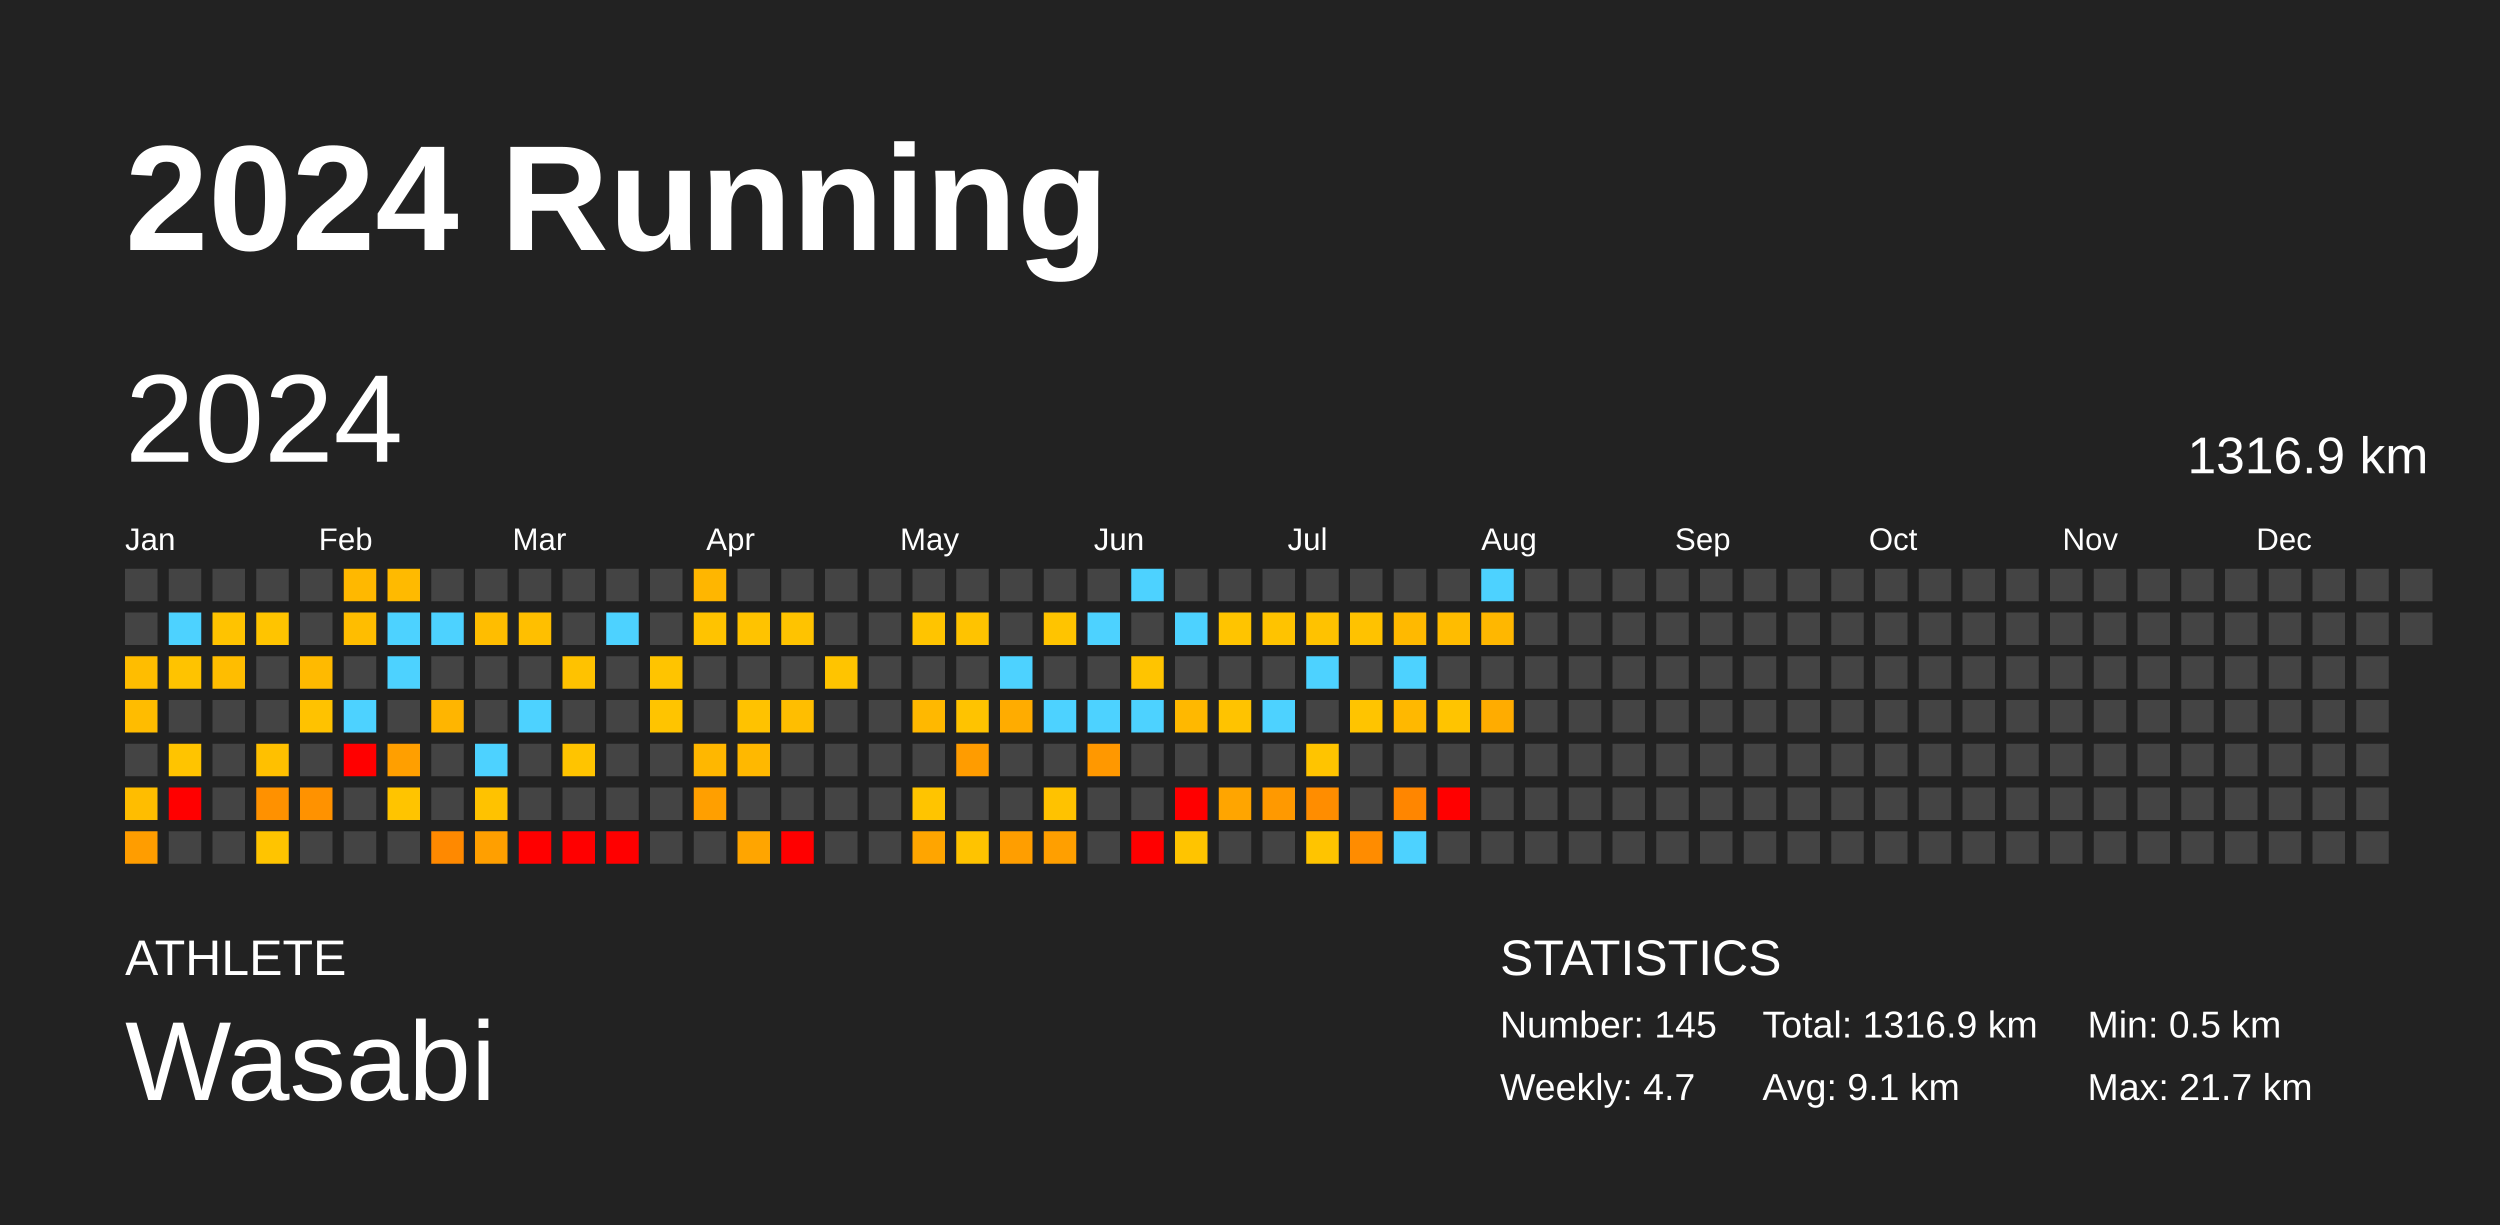
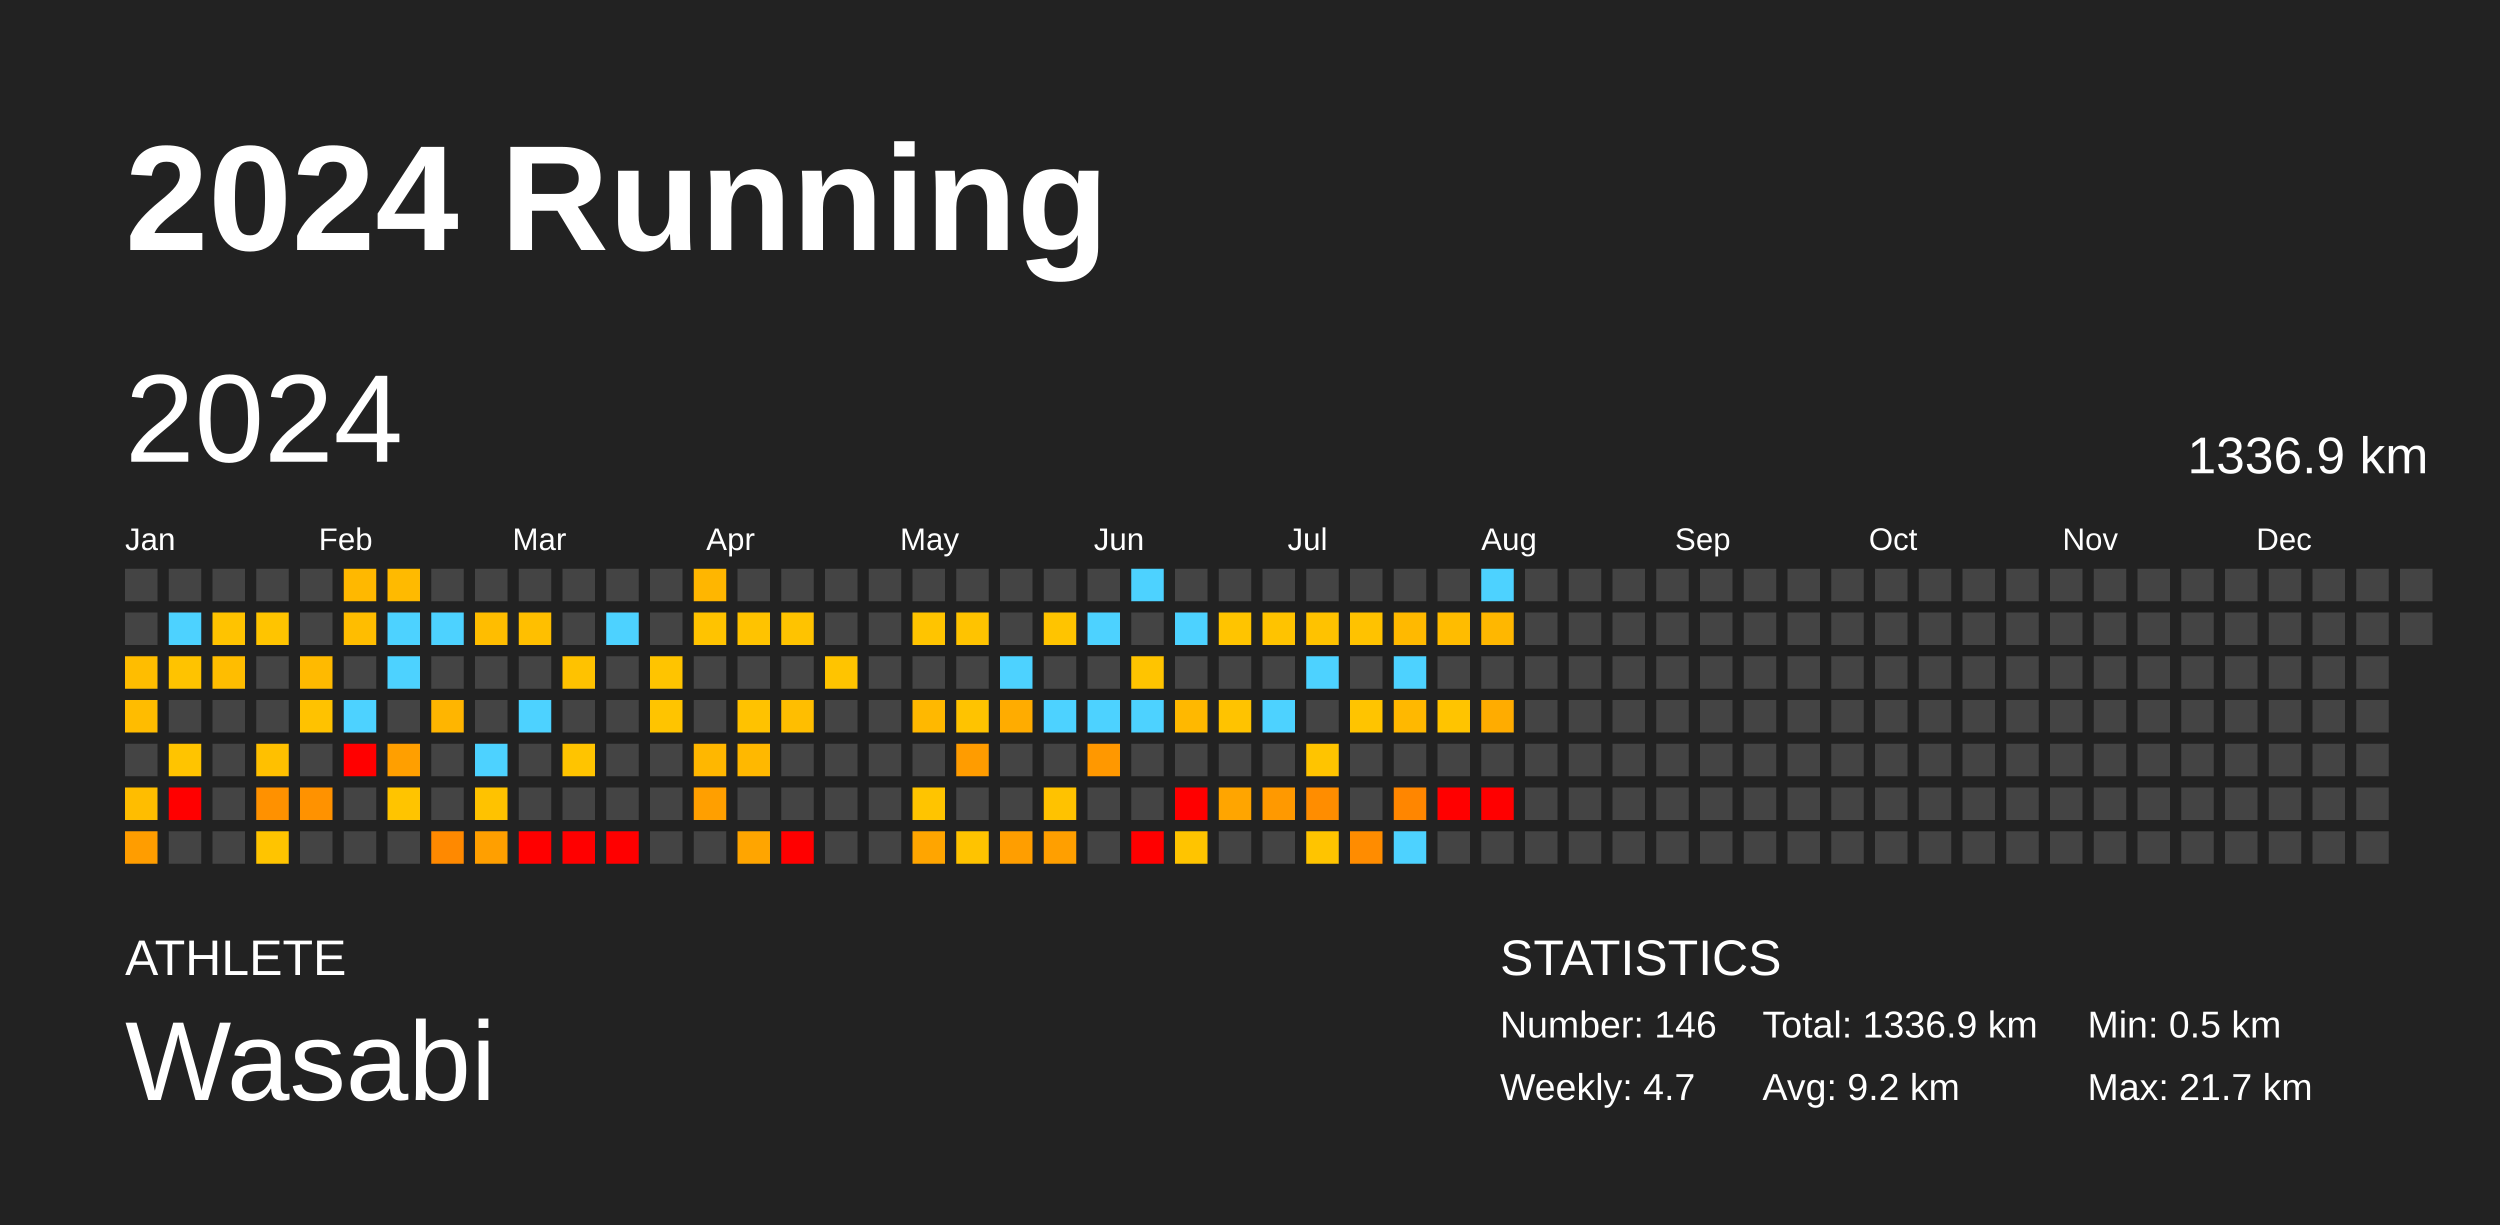
<svg xmlns="http://www.w3.org/2000/svg" baseProfile="full" height="98mm" version="1.1" viewBox="0,0,200,98" width="200mm">
  <defs />
  <rect fill="#222222" height="98" width="200" x="0" y="0" />
  <text fill="#FFFFFF" style="font-size:12px; font-family:Arial; font-weight:bold;" x="10" y="20">2024 Running</text>
  <text fill="#FFFFFF" style="font-size:4px; font-family:Arial" x="10" y="78">ATHLETE</text>
  <text fill="#FFFFFF" style="font-size:9px; font-family:Arial" x="10" y="88">Wasabi</text>
  <text fill="#FFFFFF" style="font-size:4px; font-family:Arial" x="120" y="78">STATISTICS</text>
-   <text fill="#FFFFFF" style="font-size:3px; font-family:Arial" x="120" y="83">Number: 145</text>
+   <text fill="#FFFFFF" style="font-size:3px; font-family:Arial" x="120" y="83">Number: 146</text>
  <text fill="#FFFFFF" style="font-size:3px; font-family:Arial" x="120" y="88">Weekly: 4.7</text>
-   <text fill="#FFFFFF" style="font-size:3px; font-family:Arial" x="141" y="83">Total: 1316.9 km</text>
-   <text fill="#FFFFFF" style="font-size:3px; font-family:Arial" x="141" y="88">Avg: 9.1 km</text>
+   <text fill="#FFFFFF" style="font-size:3px; font-family:Arial" x="141" y="83">Total: 1336.9 km</text>
+   <text fill="#FFFFFF" style="font-size:3px; font-family:Arial" x="141" y="88">Avg: 9.2 km</text>
  <text fill="#FFFFFF" style="font-size:3px; font-family:Arial" x="167" y="83">Min: 0.5 km</text>
  <text fill="#FFFFFF" style="font-size:3px; font-family:Arial" x="167" y="88">Max: 21.7 km</text>
  <text dominant-baseline="hanging" fill="#FFFFFF" style="font-size:10.0px; font-family:Arial;" x="10" y="30">2024</text>
-   <text dominant-baseline="hanging" fill="#FFFFFF" style="font-size:4.125px; font-family:Arial;" x="175" y="35">1316.9 km</text>
+   <text dominant-baseline="hanging" fill="#FFFFFF" style="font-size:4.125px; font-family:Arial;" x="175" y="35">1336.9 km</text>
  <text fill="#FFFFFF" style="font-size:2.5px; font-family:Arial" x="10.0" y="44">Jan</text>
  <text fill="#FFFFFF" style="font-size:2.5px; font-family:Arial" x="25.5" y="44">Feb</text>
  <text fill="#FFFFFF" style="font-size:2.5px; font-family:Arial" x="41.0" y="44">Mar</text>
  <text fill="#FFFFFF" style="font-size:2.5px; font-family:Arial" x="56.5" y="44">Apr</text>
  <text fill="#FFFFFF" style="font-size:2.5px; font-family:Arial" x="72.0" y="44">May</text>
  <text fill="#FFFFFF" style="font-size:2.5px; font-family:Arial" x="87.5" y="44">Jun</text>
  <text fill="#FFFFFF" style="font-size:2.5px; font-family:Arial" x="103.0" y="44">Jul</text>
  <text fill="#FFFFFF" style="font-size:2.5px; font-family:Arial" x="118.5" y="44">Aug</text>
  <text fill="#FFFFFF" style="font-size:2.5px; font-family:Arial" x="134.0" y="44">Sep</text>
  <text fill="#FFFFFF" style="font-size:2.5px; font-family:Arial" x="149.5" y="44">Oct</text>
  <text fill="#FFFFFF" style="font-size:2.5px; font-family:Arial" x="165.0" y="44">Nov</text>
  <text fill="#FFFFFF" style="font-size:2.5px; font-family:Arial" x="180.5" y="44">Dec</text>
  <rect fill="#444444" height="2.6" width="2.6" x="10.0" y="45.5" />
  <rect fill="#444444" height="2.6" width="2.6" x="10.0" y="49.0" />
  <rect fill="#ffbd00" height="2.6" width="2.6" x="10.0" y="52.5" />
  <rect fill="#ffbc00" height="2.6" width="2.6" x="10.0" y="56.0" />
  <rect fill="#444444" height="2.6" width="2.6" x="10.0" y="59.5" />
  <rect fill="#ffbd00" height="2.6" width="2.6" x="10.0" y="63.0" />
  <rect fill="#ff9d00" height="2.6" width="2.6" x="10.0" y="66.5" />
  <rect fill="#444444" height="2.6" width="2.6" x="13.5" y="45.5" />
  <rect fill="#4dd2ff" height="2.6" width="2.6" x="13.5" y="49.0" />
  <rect fill="#ffc300" height="2.6" width="2.6" x="13.5" y="52.5" />
  <rect fill="#444444" height="2.6" width="2.6" x="13.5" y="56.0" />
  <rect fill="#ffc400" height="2.6" width="2.6" x="13.5" y="59.5" />
  <rect fill="red" height="2.6" width="2.6" x="13.5" y="63.0" />
  <rect fill="#444444" height="2.6" width="2.6" x="13.5" y="66.5" />
  <rect fill="#444444" height="2.6" width="2.6" x="17.0" y="45.5" />
  <rect fill="#ffc300" height="2.6" width="2.6" x="17.0" y="49.0" />
  <rect fill="#ffbd00" height="2.6" width="2.6" x="17.0" y="52.5" />
  <rect fill="#444444" height="2.6" width="2.6" x="17.0" y="56.0" />
  <rect fill="#444444" height="2.6" width="2.6" x="17.0" y="59.5" />
  <rect fill="#444444" height="2.6" width="2.6" x="17.0" y="63.0" />
  <rect fill="#444444" height="2.6" width="2.6" x="17.0" y="66.5" />
  <rect fill="#444444" height="2.6" width="2.6" x="20.5" y="45.5" />
  <rect fill="#ffc400" height="2.6" width="2.6" x="20.5" y="49.0" />
  <rect fill="#444444" height="2.6" width="2.6" x="20.5" y="52.5" />
  <rect fill="#444444" height="2.6" width="2.6" x="20.5" y="56.0" />
  <rect fill="#ffc000" height="2.6" width="2.6" x="20.5" y="59.5" />
  <rect fill="#ff9100" height="2.6" width="2.6" x="20.5" y="63.0" />
  <rect fill="#ffc400" height="2.6" width="2.6" x="20.5" y="66.5" />
  <rect fill="#444444" height="2.6" width="2.6" x="24.0" y="45.5" />
  <rect fill="#444444" height="2.6" width="2.6" x="24.0" y="49.0" />
  <rect fill="#ffba00" height="2.6" width="2.6" x="24.0" y="52.5" />
  <rect fill="#ffc200" height="2.6" width="2.6" x="24.0" y="56.0" />
  <rect fill="#444444" height="2.6" width="2.6" x="24.0" y="59.5" />
  <rect fill="#ff9200" height="2.6" width="2.6" x="24.0" y="63.0" />
  <rect fill="#444444" height="2.6" width="2.6" x="24.0" y="66.5" />
  <rect fill="#ffb800" height="2.6" width="2.6" x="27.5" y="45.5" />
  <rect fill="#ffbd00" height="2.6" width="2.6" x="27.5" y="49.0" />
  <rect fill="#444444" height="2.6" width="2.6" x="27.5" y="52.5" />
  <rect fill="#4dd2ff" height="2.6" width="2.6" x="27.5" y="56.0" />
  <rect fill="red" height="2.6" width="2.6" x="27.5" y="59.5" />
  <rect fill="#444444" height="2.6" width="2.6" x="27.5" y="63.0" />
  <rect fill="#444444" height="2.6" width="2.6" x="27.5" y="66.5" />
  <rect fill="#ffba00" height="2.6" width="2.6" x="31.0" y="45.5" />
  <rect fill="#4dd2ff" height="2.6" width="2.6" x="31.0" y="49.0" />
  <rect fill="#4dd2ff" height="2.6" width="2.6" x="31.0" y="52.5" />
  <rect fill="#444444" height="2.6" width="2.6" x="31.0" y="56.0" />
  <rect fill="#ff9f00" height="2.6" width="2.6" x="31.0" y="59.5" />
  <rect fill="#ffc400" height="2.6" width="2.6" x="31.0" y="63.0" />
  <rect fill="#444444" height="2.6" width="2.6" x="31.0" y="66.5" />
  <rect fill="#444444" height="2.6" width="2.6" x="34.5" y="45.5" />
  <rect fill="#4dd2ff" height="2.6" width="2.6" x="34.5" y="49.0" />
  <rect fill="#444444" height="2.6" width="2.6" x="34.5" y="52.5" />
  <rect fill="#ffb500" height="2.6" width="2.6" x="34.5" y="56.0" />
  <rect fill="#444444" height="2.6" width="2.6" x="34.5" y="59.5" />
  <rect fill="#444444" height="2.6" width="2.6" x="34.5" y="63.0" />
  <rect fill="#ff8900" height="2.6" width="2.6" x="34.5" y="66.5" />
  <rect fill="#444444" height="2.6" width="2.6" x="38.0" y="45.5" />
  <rect fill="#ffbd00" height="2.6" width="2.6" x="38.0" y="49.0" />
  <rect fill="#444444" height="2.6" width="2.6" x="38.0" y="52.5" />
  <rect fill="#444444" height="2.6" width="2.6" x="38.0" y="56.0" />
  <rect fill="#4dd2ff" height="2.6" width="2.6" x="38.0" y="59.5" />
  <rect fill="#ffc200" height="2.6" width="2.6" x="38.0" y="63.0" />
  <rect fill="#ff9f00" height="2.6" width="2.6" x="38.0" y="66.5" />
  <rect fill="#444444" height="2.6" width="2.6" x="41.5" y="45.5" />
  <rect fill="#ffbf00" height="2.6" width="2.6" x="41.5" y="49.0" />
  <rect fill="#444444" height="2.6" width="2.6" x="41.5" y="52.5" />
  <rect fill="#4dd2ff" height="2.6" width="2.6" x="41.5" y="56.0" />
  <rect fill="#444444" height="2.6" width="2.6" x="41.5" y="59.5" />
  <rect fill="#444444" height="2.6" width="2.6" x="41.5" y="63.0" />
  <rect fill="red" height="2.6" width="2.6" x="41.5" y="66.5" />
  <rect fill="#444444" height="2.6" width="2.6" x="45.0" y="45.5" />
  <rect fill="#444444" height="2.6" width="2.6" x="45.0" y="49.0" />
  <rect fill="#ffc200" height="2.6" width="2.6" x="45.0" y="52.5" />
  <rect fill="#444444" height="2.6" width="2.6" x="45.0" y="56.0" />
  <rect fill="#ffc400" height="2.6" width="2.6" x="45.0" y="59.5" />
  <rect fill="#444444" height="2.6" width="2.6" x="45.0" y="63.0" />
  <rect fill="red" height="2.6" width="2.6" x="45.0" y="66.5" />
  <rect fill="#444444" height="2.6" width="2.6" x="48.5" y="45.5" />
  <rect fill="#4dd2ff" height="2.6" width="2.6" x="48.5" y="49.0" />
  <rect fill="#444444" height="2.6" width="2.6" x="48.5" y="52.5" />
  <rect fill="#444444" height="2.6" width="2.6" x="48.5" y="56.0" />
  <rect fill="#444444" height="2.6" width="2.6" x="48.5" y="59.5" />
  <rect fill="#444444" height="2.6" width="2.6" x="48.5" y="63.0" />
  <rect fill="red" height="2.6" width="2.6" x="48.5" y="66.5" />
  <rect fill="#444444" height="2.6" width="2.6" x="52.0" y="45.5" />
  <rect fill="#444444" height="2.6" width="2.6" x="52.0" y="49.0" />
  <rect fill="#ffc400" height="2.6" width="2.6" x="52.0" y="52.5" />
  <rect fill="#ffc400" height="2.6" width="2.6" x="52.0" y="56.0" />
  <rect fill="#444444" height="2.6" width="2.6" x="52.0" y="59.5" />
  <rect fill="#444444" height="2.6" width="2.6" x="52.0" y="63.0" />
  <rect fill="#444444" height="2.6" width="2.6" x="52.0" y="66.5" />
  <rect fill="#ffb600" height="2.6" width="2.6" x="55.5" y="45.5" />
  <rect fill="#ffc300" height="2.6" width="2.6" x="55.5" y="49.0" />
  <rect fill="#444444" height="2.6" width="2.6" x="55.5" y="52.5" />
  <rect fill="#444444" height="2.6" width="2.6" x="55.5" y="56.0" />
  <rect fill="#ffb700" height="2.6" width="2.6" x="55.5" y="59.5" />
  <rect fill="#ff9f00" height="2.6" width="2.6" x="55.5" y="63.0" />
  <rect fill="#444444" height="2.6" width="2.6" x="55.5" y="66.5" />
  <rect fill="#444444" height="2.6" width="2.6" x="59.0" y="45.5" />
  <rect fill="#ffc300" height="2.6" width="2.6" x="59.0" y="49.0" />
  <rect fill="#444444" height="2.6" width="2.6" x="59.0" y="52.5" />
  <rect fill="#ffc200" height="2.6" width="2.6" x="59.0" y="56.0" />
  <rect fill="#ffb800" height="2.6" width="2.6" x="59.0" y="59.5" />
  <rect fill="#444444" height="2.6" width="2.6" x="59.0" y="63.0" />
  <rect fill="#ffa500" height="2.6" width="2.6" x="59.0" y="66.5" />
  <rect fill="#444444" height="2.6" width="2.6" x="62.5" y="45.5" />
  <rect fill="#ffc300" height="2.6" width="2.6" x="62.5" y="49.0" />
  <rect fill="#444444" height="2.6" width="2.6" x="62.5" y="52.5" />
  <rect fill="#ffbe00" height="2.6" width="2.6" x="62.5" y="56.0" />
  <rect fill="#444444" height="2.6" width="2.6" x="62.5" y="59.5" />
  <rect fill="#444444" height="2.6" width="2.6" x="62.5" y="63.0" />
  <rect fill="red" height="2.6" width="2.6" x="62.5" y="66.5" />
  <rect fill="#444444" height="2.6" width="2.6" x="66.0" y="45.5" />
  <rect fill="#444444" height="2.6" width="2.6" x="66.0" y="49.0" />
  <rect fill="#ffc400" height="2.6" width="2.6" x="66.0" y="52.5" />
  <rect fill="#444444" height="2.6" width="2.6" x="66.0" y="56.0" />
  <rect fill="#444444" height="2.6" width="2.6" x="66.0" y="59.5" />
  <rect fill="#444444" height="2.6" width="2.6" x="66.0" y="63.0" />
  <rect fill="#444444" height="2.6" width="2.6" x="66.0" y="66.5" />
  <rect fill="#444444" height="2.6" width="2.6" x="69.5" y="45.5" />
  <rect fill="#444444" height="2.6" width="2.6" x="69.5" y="49.0" />
  <rect fill="#444444" height="2.6" width="2.6" x="69.5" y="52.5" />
  <rect fill="#444444" height="2.6" width="2.6" x="69.5" y="56.0" />
  <rect fill="#444444" height="2.6" width="2.6" x="69.5" y="59.5" />
  <rect fill="#444444" height="2.6" width="2.6" x="69.5" y="63.0" />
  <rect fill="#444444" height="2.6" width="2.6" x="69.5" y="66.5" />
  <rect fill="#444444" height="2.6" width="2.6" x="73.0" y="45.5" />
  <rect fill="#ffc400" height="2.6" width="2.6" x="73.0" y="49.0" />
  <rect fill="#444444" height="2.6" width="2.6" x="73.0" y="52.5" />
  <rect fill="#ffb800" height="2.6" width="2.6" x="73.0" y="56.0" />
  <rect fill="#444444" height="2.6" width="2.6" x="73.0" y="59.5" />
  <rect fill="#ffc400" height="2.6" width="2.6" x="73.0" y="63.0" />
  <rect fill="#ffa500" height="2.6" width="2.6" x="73.0" y="66.5" />
  <rect fill="#444444" height="2.6" width="2.6" x="76.5" y="45.5" />
  <rect fill="#ffc300" height="2.6" width="2.6" x="76.5" y="49.0" />
  <rect fill="#444444" height="2.6" width="2.6" x="76.5" y="52.5" />
  <rect fill="#ffc300" height="2.6" width="2.6" x="76.5" y="56.0" />
  <rect fill="#ff9c00" height="2.6" width="2.6" x="76.5" y="59.5" />
  <rect fill="#444444" height="2.6" width="2.6" x="76.5" y="63.0" />
  <rect fill="#ffc300" height="2.6" width="2.6" x="76.5" y="66.5" />
  <rect fill="#444444" height="2.6" width="2.6" x="80.0" y="45.5" />
  <rect fill="#444444" height="2.6" width="2.6" x="80.0" y="49.0" />
  <rect fill="#4dd2ff" height="2.6" width="2.6" x="80.0" y="52.5" />
  <rect fill="#ffac00" height="2.6" width="2.6" x="80.0" y="56.0" />
  <rect fill="#444444" height="2.6" width="2.6" x="80.0" y="59.5" />
  <rect fill="#444444" height="2.6" width="2.6" x="80.0" y="63.0" />
  <rect fill="#ff9e00" height="2.6" width="2.6" x="80.0" y="66.5" />
  <rect fill="#444444" height="2.6" width="2.6" x="83.5" y="45.5" />
  <rect fill="#ffc400" height="2.6" width="2.6" x="83.5" y="49.0" />
  <rect fill="#444444" height="2.6" width="2.6" x="83.5" y="52.5" />
  <rect fill="#4dd2ff" height="2.6" width="2.6" x="83.5" y="56.0" />
  <rect fill="#444444" height="2.6" width="2.6" x="83.5" y="59.5" />
  <rect fill="#ffc200" height="2.6" width="2.6" x="83.5" y="63.0" />
  <rect fill="#ff9f00" height="2.6" width="2.6" x="83.5" y="66.5" />
  <rect fill="#444444" height="2.6" width="2.6" x="87.0" y="45.5" />
  <rect fill="#4dd2ff" height="2.6" width="2.6" x="87.0" y="49.0" />
  <rect fill="#444444" height="2.6" width="2.6" x="87.0" y="52.5" />
  <rect fill="#4dd2ff" height="2.6" width="2.6" x="87.0" y="56.0" />
  <rect fill="#ff9800" height="2.6" width="2.6" x="87.0" y="59.5" />
  <rect fill="#444444" height="2.6" width="2.6" x="87.0" y="63.0" />
  <rect fill="#444444" height="2.6" width="2.6" x="87.0" y="66.5" />
  <rect fill="#4dd2ff" height="2.6" width="2.6" x="90.5" y="45.5" />
  <rect fill="#444444" height="2.6" width="2.6" x="90.5" y="49.0" />
  <rect fill="#ffc400" height="2.6" width="2.6" x="90.5" y="52.5" />
  <rect fill="#4dd2ff" height="2.6" width="2.6" x="90.5" y="56.0" />
  <rect fill="#444444" height="2.6" width="2.6" x="90.5" y="59.5" />
  <rect fill="#444444" height="2.6" width="2.6" x="90.5" y="63.0" />
  <rect fill="red" height="2.6" width="2.6" x="90.5" y="66.5" />
  <rect fill="#444444" height="2.6" width="2.6" x="94.0" y="45.5" />
  <rect fill="#4dd2ff" height="2.6" width="2.6" x="94.0" y="49.0" />
  <rect fill="#444444" height="2.6" width="2.6" x="94.0" y="52.5" />
  <rect fill="#ffb800" height="2.6" width="2.6" x="94.0" y="56.0" />
  <rect fill="#444444" height="2.6" width="2.6" x="94.0" y="59.5" />
  <rect fill="red" height="2.6" width="2.6" x="94.0" y="63.0" />
  <rect fill="#ffc400" height="2.6" width="2.6" x="94.0" y="66.5" />
  <rect fill="#444444" height="2.6" width="2.6" x="97.5" y="45.5" />
  <rect fill="#ffc400" height="2.6" width="2.6" x="97.5" y="49.0" />
  <rect fill="#444444" height="2.6" width="2.6" x="97.5" y="52.5" />
  <rect fill="#ffc300" height="2.6" width="2.6" x="97.5" y="56.0" />
  <rect fill="#444444" height="2.6" width="2.6" x="97.5" y="59.5" />
  <rect fill="#ffa500" height="2.6" width="2.6" x="97.5" y="63.0" />
  <rect fill="#444444" height="2.6" width="2.6" x="97.5" y="66.5" />
  <rect fill="#444444" height="2.6" width="2.6" x="101.0" y="45.5" />
  <rect fill="#ffc300" height="2.6" width="2.6" x="101.0" y="49.0" />
  <rect fill="#444444" height="2.6" width="2.6" x="101.0" y="52.5" />
  <rect fill="#4dd2ff" height="2.6" width="2.6" x="101.0" y="56.0" />
  <rect fill="#444444" height="2.6" width="2.6" x="101.0" y="59.5" />
  <rect fill="#ff9900" height="2.6" width="2.6" x="101.0" y="63.0" />
  <rect fill="#444444" height="2.6" width="2.6" x="101.0" y="66.5" />
  <rect fill="#444444" height="2.6" width="2.6" x="104.5" y="45.5" />
  <rect fill="#ffc200" height="2.6" width="2.6" x="104.5" y="49.0" />
  <rect fill="#4dd2ff" height="2.6" width="2.6" x="104.5" y="52.5" />
  <rect fill="#444444" height="2.6" width="2.6" x="104.5" y="56.0" />
  <rect fill="#ffc400" height="2.6" width="2.6" x="104.5" y="59.5" />
  <rect fill="#ff8d00" height="2.6" width="2.6" x="104.5" y="63.0" />
  <rect fill="#ffc400" height="2.6" width="2.6" x="104.5" y="66.5" />
  <rect fill="#444444" height="2.6" width="2.6" x="108.0" y="45.5" />
  <rect fill="#ffc200" height="2.6" width="2.6" x="108.0" y="49.0" />
  <rect fill="#444444" height="2.6" width="2.6" x="108.0" y="52.5" />
  <rect fill="#ffc400" height="2.6" width="2.6" x="108.0" y="56.0" />
  <rect fill="#444444" height="2.6" width="2.6" x="108.0" y="59.5" />
  <rect fill="#444444" height="2.6" width="2.6" x="108.0" y="63.0" />
  <rect fill="#ff8c00" height="2.6" width="2.6" x="108.0" y="66.5" />
  <rect fill="#444444" height="2.6" width="2.6" x="111.5" y="45.5" />
  <rect fill="#ffb900" height="2.6" width="2.6" x="111.5" y="49.0" />
  <rect fill="#4dd2ff" height="2.6" width="2.6" x="111.5" y="52.5" />
  <rect fill="#ffb800" height="2.6" width="2.6" x="111.5" y="56.0" />
  <rect fill="#444444" height="2.6" width="2.6" x="111.5" y="59.5" />
  <rect fill="#ff8600" height="2.6" width="2.6" x="111.5" y="63.0" />
  <rect fill="#4dd2ff" height="2.6" width="2.6" x="111.5" y="66.5" />
  <rect fill="#444444" height="2.6" width="2.6" x="115.0" y="45.5" />
  <rect fill="#ffbc00" height="2.6" width="2.6" x="115.0" y="49.0" />
  <rect fill="#444444" height="2.6" width="2.6" x="115.0" y="52.5" />
  <rect fill="#ffc400" height="2.6" width="2.6" x="115.0" y="56.0" />
  <rect fill="#444444" height="2.6" width="2.6" x="115.0" y="59.5" />
  <rect fill="red" height="2.6" width="2.6" x="115.0" y="63.0" />
  <rect fill="#444444" height="2.6" width="2.6" x="115.0" y="66.5" />
  <rect fill="#4dd2ff" height="2.6" width="2.6" x="118.5" y="45.5" />
  <rect fill="#ffb700" height="2.6" width="2.6" x="118.5" y="49.0" />
  <rect fill="#444444" height="2.6" width="2.6" x="118.5" y="52.5" />
  <rect fill="#ffac00" height="2.6" width="2.6" x="118.5" y="56.0" />
  <rect fill="#444444" height="2.6" width="2.6" x="118.5" y="59.5" />
-   <rect fill="#444444" height="2.6" width="2.6" x="118.5" y="63.0" />
+   <rect fill="red" height="2.6" width="2.6" x="118.5" y="63.0" />
  <rect fill="#444444" height="2.6" width="2.6" x="118.5" y="66.5" />
  <rect fill="#444444" height="2.6" width="2.6" x="122.0" y="45.5" />
  <rect fill="#444444" height="2.6" width="2.6" x="122.0" y="49.0" />
  <rect fill="#444444" height="2.6" width="2.6" x="122.0" y="52.5" />
  <rect fill="#444444" height="2.6" width="2.6" x="122.0" y="56.0" />
  <rect fill="#444444" height="2.6" width="2.6" x="122.0" y="59.5" />
  <rect fill="#444444" height="2.6" width="2.6" x="122.0" y="63.0" />
  <rect fill="#444444" height="2.6" width="2.6" x="122.0" y="66.5" />
  <rect fill="#444444" height="2.6" width="2.6" x="125.5" y="45.5" />
  <rect fill="#444444" height="2.6" width="2.6" x="125.5" y="49.0" />
  <rect fill="#444444" height="2.6" width="2.6" x="125.5" y="52.5" />
  <rect fill="#444444" height="2.6" width="2.6" x="125.5" y="56.0" />
  <rect fill="#444444" height="2.6" width="2.6" x="125.5" y="59.5" />
  <rect fill="#444444" height="2.6" width="2.6" x="125.5" y="63.0" />
  <rect fill="#444444" height="2.6" width="2.6" x="125.5" y="66.5" />
  <rect fill="#444444" height="2.6" width="2.6" x="129.0" y="45.5" />
  <rect fill="#444444" height="2.6" width="2.6" x="129.0" y="49.0" />
  <rect fill="#444444" height="2.6" width="2.6" x="129.0" y="52.5" />
  <rect fill="#444444" height="2.6" width="2.6" x="129.0" y="56.0" />
  <rect fill="#444444" height="2.6" width="2.6" x="129.0" y="59.5" />
  <rect fill="#444444" height="2.6" width="2.6" x="129.0" y="63.0" />
  <rect fill="#444444" height="2.6" width="2.6" x="129.0" y="66.5" />
  <rect fill="#444444" height="2.6" width="2.6" x="132.5" y="45.5" />
  <rect fill="#444444" height="2.6" width="2.6" x="132.5" y="49.0" />
  <rect fill="#444444" height="2.6" width="2.6" x="132.5" y="52.5" />
  <rect fill="#444444" height="2.6" width="2.6" x="132.5" y="56.0" />
  <rect fill="#444444" height="2.6" width="2.6" x="132.5" y="59.5" />
  <rect fill="#444444" height="2.6" width="2.6" x="132.5" y="63.0" />
  <rect fill="#444444" height="2.6" width="2.6" x="132.5" y="66.5" />
  <rect fill="#444444" height="2.6" width="2.6" x="136.0" y="45.5" />
  <rect fill="#444444" height="2.6" width="2.6" x="136.0" y="49.0" />
  <rect fill="#444444" height="2.6" width="2.6" x="136.0" y="52.5" />
  <rect fill="#444444" height="2.6" width="2.6" x="136.0" y="56.0" />
  <rect fill="#444444" height="2.6" width="2.6" x="136.0" y="59.5" />
  <rect fill="#444444" height="2.6" width="2.6" x="136.0" y="63.0" />
  <rect fill="#444444" height="2.6" width="2.6" x="136.0" y="66.5" />
  <rect fill="#444444" height="2.6" width="2.6" x="139.5" y="45.5" />
  <rect fill="#444444" height="2.6" width="2.6" x="139.5" y="49.0" />
  <rect fill="#444444" height="2.6" width="2.6" x="139.5" y="52.5" />
  <rect fill="#444444" height="2.6" width="2.6" x="139.5" y="56.0" />
  <rect fill="#444444" height="2.6" width="2.6" x="139.5" y="59.5" />
  <rect fill="#444444" height="2.6" width="2.6" x="139.5" y="63.0" />
  <rect fill="#444444" height="2.6" width="2.6" x="139.5" y="66.5" />
  <rect fill="#444444" height="2.6" width="2.6" x="143.0" y="45.5" />
  <rect fill="#444444" height="2.6" width="2.6" x="143.0" y="49.0" />
  <rect fill="#444444" height="2.6" width="2.6" x="143.0" y="52.5" />
  <rect fill="#444444" height="2.6" width="2.6" x="143.0" y="56.0" />
  <rect fill="#444444" height="2.6" width="2.6" x="143.0" y="59.5" />
  <rect fill="#444444" height="2.6" width="2.6" x="143.0" y="63.0" />
  <rect fill="#444444" height="2.6" width="2.6" x="143.0" y="66.5" />
  <rect fill="#444444" height="2.6" width="2.6" x="146.5" y="45.5" />
  <rect fill="#444444" height="2.6" width="2.6" x="146.5" y="49.0" />
  <rect fill="#444444" height="2.6" width="2.6" x="146.5" y="52.5" />
  <rect fill="#444444" height="2.6" width="2.6" x="146.5" y="56.0" />
  <rect fill="#444444" height="2.6" width="2.6" x="146.5" y="59.5" />
  <rect fill="#444444" height="2.6" width="2.6" x="146.5" y="63.0" />
  <rect fill="#444444" height="2.6" width="2.6" x="146.5" y="66.5" />
  <rect fill="#444444" height="2.6" width="2.6" x="150.0" y="45.5" />
  <rect fill="#444444" height="2.6" width="2.6" x="150.0" y="49.0" />
  <rect fill="#444444" height="2.6" width="2.6" x="150.0" y="52.5" />
  <rect fill="#444444" height="2.6" width="2.6" x="150.0" y="56.0" />
  <rect fill="#444444" height="2.6" width="2.6" x="150.0" y="59.5" />
  <rect fill="#444444" height="2.6" width="2.6" x="150.0" y="63.0" />
  <rect fill="#444444" height="2.6" width="2.6" x="150.0" y="66.5" />
  <rect fill="#444444" height="2.6" width="2.6" x="153.5" y="45.5" />
  <rect fill="#444444" height="2.6" width="2.6" x="153.5" y="49.0" />
  <rect fill="#444444" height="2.6" width="2.6" x="153.5" y="52.5" />
  <rect fill="#444444" height="2.6" width="2.6" x="153.5" y="56.0" />
  <rect fill="#444444" height="2.6" width="2.6" x="153.5" y="59.5" />
  <rect fill="#444444" height="2.6" width="2.6" x="153.5" y="63.0" />
  <rect fill="#444444" height="2.6" width="2.6" x="153.5" y="66.5" />
  <rect fill="#444444" height="2.6" width="2.6" x="157.0" y="45.5" />
  <rect fill="#444444" height="2.6" width="2.6" x="157.0" y="49.0" />
  <rect fill="#444444" height="2.6" width="2.6" x="157.0" y="52.5" />
  <rect fill="#444444" height="2.6" width="2.6" x="157.0" y="56.0" />
  <rect fill="#444444" height="2.6" width="2.6" x="157.0" y="59.5" />
  <rect fill="#444444" height="2.6" width="2.6" x="157.0" y="63.0" />
  <rect fill="#444444" height="2.6" width="2.6" x="157.0" y="66.5" />
  <rect fill="#444444" height="2.6" width="2.6" x="160.5" y="45.5" />
  <rect fill="#444444" height="2.6" width="2.6" x="160.5" y="49.0" />
  <rect fill="#444444" height="2.6" width="2.6" x="160.5" y="52.5" />
  <rect fill="#444444" height="2.6" width="2.6" x="160.5" y="56.0" />
  <rect fill="#444444" height="2.6" width="2.6" x="160.5" y="59.5" />
  <rect fill="#444444" height="2.6" width="2.6" x="160.5" y="63.0" />
  <rect fill="#444444" height="2.6" width="2.6" x="160.5" y="66.5" />
  <rect fill="#444444" height="2.6" width="2.6" x="164.0" y="45.5" />
  <rect fill="#444444" height="2.6" width="2.6" x="164.0" y="49.0" />
  <rect fill="#444444" height="2.6" width="2.6" x="164.0" y="52.5" />
  <rect fill="#444444" height="2.6" width="2.6" x="164.0" y="56.0" />
  <rect fill="#444444" height="2.6" width="2.6" x="164.0" y="59.5" />
  <rect fill="#444444" height="2.6" width="2.6" x="164.0" y="63.0" />
  <rect fill="#444444" height="2.6" width="2.6" x="164.0" y="66.5" />
  <rect fill="#444444" height="2.6" width="2.6" x="167.5" y="45.5" />
  <rect fill="#444444" height="2.6" width="2.6" x="167.5" y="49.0" />
  <rect fill="#444444" height="2.6" width="2.6" x="167.5" y="52.5" />
  <rect fill="#444444" height="2.6" width="2.6" x="167.5" y="56.0" />
  <rect fill="#444444" height="2.6" width="2.6" x="167.5" y="59.5" />
  <rect fill="#444444" height="2.6" width="2.6" x="167.5" y="63.0" />
  <rect fill="#444444" height="2.6" width="2.6" x="167.5" y="66.5" />
  <rect fill="#444444" height="2.6" width="2.6" x="171.0" y="45.5" />
  <rect fill="#444444" height="2.6" width="2.6" x="171.0" y="49.0" />
  <rect fill="#444444" height="2.6" width="2.6" x="171.0" y="52.5" />
  <rect fill="#444444" height="2.6" width="2.6" x="171.0" y="56.0" />
  <rect fill="#444444" height="2.6" width="2.6" x="171.0" y="59.5" />
  <rect fill="#444444" height="2.6" width="2.6" x="171.0" y="63.0" />
  <rect fill="#444444" height="2.6" width="2.6" x="171.0" y="66.5" />
  <rect fill="#444444" height="2.6" width="2.6" x="174.5" y="45.5" />
  <rect fill="#444444" height="2.6" width="2.6" x="174.5" y="49.0" />
  <rect fill="#444444" height="2.6" width="2.6" x="174.5" y="52.5" />
  <rect fill="#444444" height="2.6" width="2.6" x="174.5" y="56.0" />
  <rect fill="#444444" height="2.6" width="2.6" x="174.5" y="59.5" />
  <rect fill="#444444" height="2.6" width="2.6" x="174.5" y="63.0" />
  <rect fill="#444444" height="2.6" width="2.6" x="174.5" y="66.5" />
  <rect fill="#444444" height="2.6" width="2.6" x="178.0" y="45.5" />
  <rect fill="#444444" height="2.6" width="2.6" x="178.0" y="49.0" />
  <rect fill="#444444" height="2.6" width="2.6" x="178.0" y="52.5" />
  <rect fill="#444444" height="2.6" width="2.6" x="178.0" y="56.0" />
  <rect fill="#444444" height="2.6" width="2.6" x="178.0" y="59.5" />
  <rect fill="#444444" height="2.6" width="2.6" x="178.0" y="63.0" />
  <rect fill="#444444" height="2.6" width="2.6" x="178.0" y="66.5" />
  <rect fill="#444444" height="2.6" width="2.6" x="181.5" y="45.5" />
  <rect fill="#444444" height="2.6" width="2.6" x="181.5" y="49.0" />
  <rect fill="#444444" height="2.6" width="2.6" x="181.5" y="52.5" />
  <rect fill="#444444" height="2.6" width="2.6" x="181.5" y="56.0" />
  <rect fill="#444444" height="2.6" width="2.6" x="181.5" y="59.5" />
  <rect fill="#444444" height="2.6" width="2.6" x="181.5" y="63.0" />
  <rect fill="#444444" height="2.6" width="2.6" x="181.5" y="66.5" />
  <rect fill="#444444" height="2.6" width="2.6" x="185.0" y="45.5" />
  <rect fill="#444444" height="2.6" width="2.6" x="185.0" y="49.0" />
  <rect fill="#444444" height="2.6" width="2.6" x="185.0" y="52.5" />
  <rect fill="#444444" height="2.6" width="2.6" x="185.0" y="56.0" />
  <rect fill="#444444" height="2.6" width="2.6" x="185.0" y="59.5" />
  <rect fill="#444444" height="2.6" width="2.6" x="185.0" y="63.0" />
  <rect fill="#444444" height="2.6" width="2.6" x="185.0" y="66.5" />
  <rect fill="#444444" height="2.6" width="2.6" x="188.5" y="45.5" />
  <rect fill="#444444" height="2.6" width="2.6" x="188.5" y="49.0" />
  <rect fill="#444444" height="2.6" width="2.6" x="188.5" y="52.5" />
  <rect fill="#444444" height="2.6" width="2.6" x="188.5" y="56.0" />
  <rect fill="#444444" height="2.6" width="2.6" x="188.5" y="59.5" />
  <rect fill="#444444" height="2.6" width="2.6" x="188.5" y="63.0" />
  <rect fill="#444444" height="2.6" width="2.6" x="188.5" y="66.5" />
  <rect fill="#444444" height="2.6" width="2.6" x="192.0" y="45.5" />
  <rect fill="#444444" height="2.6" width="2.6" x="192.0" y="49.0" />
</svg>
